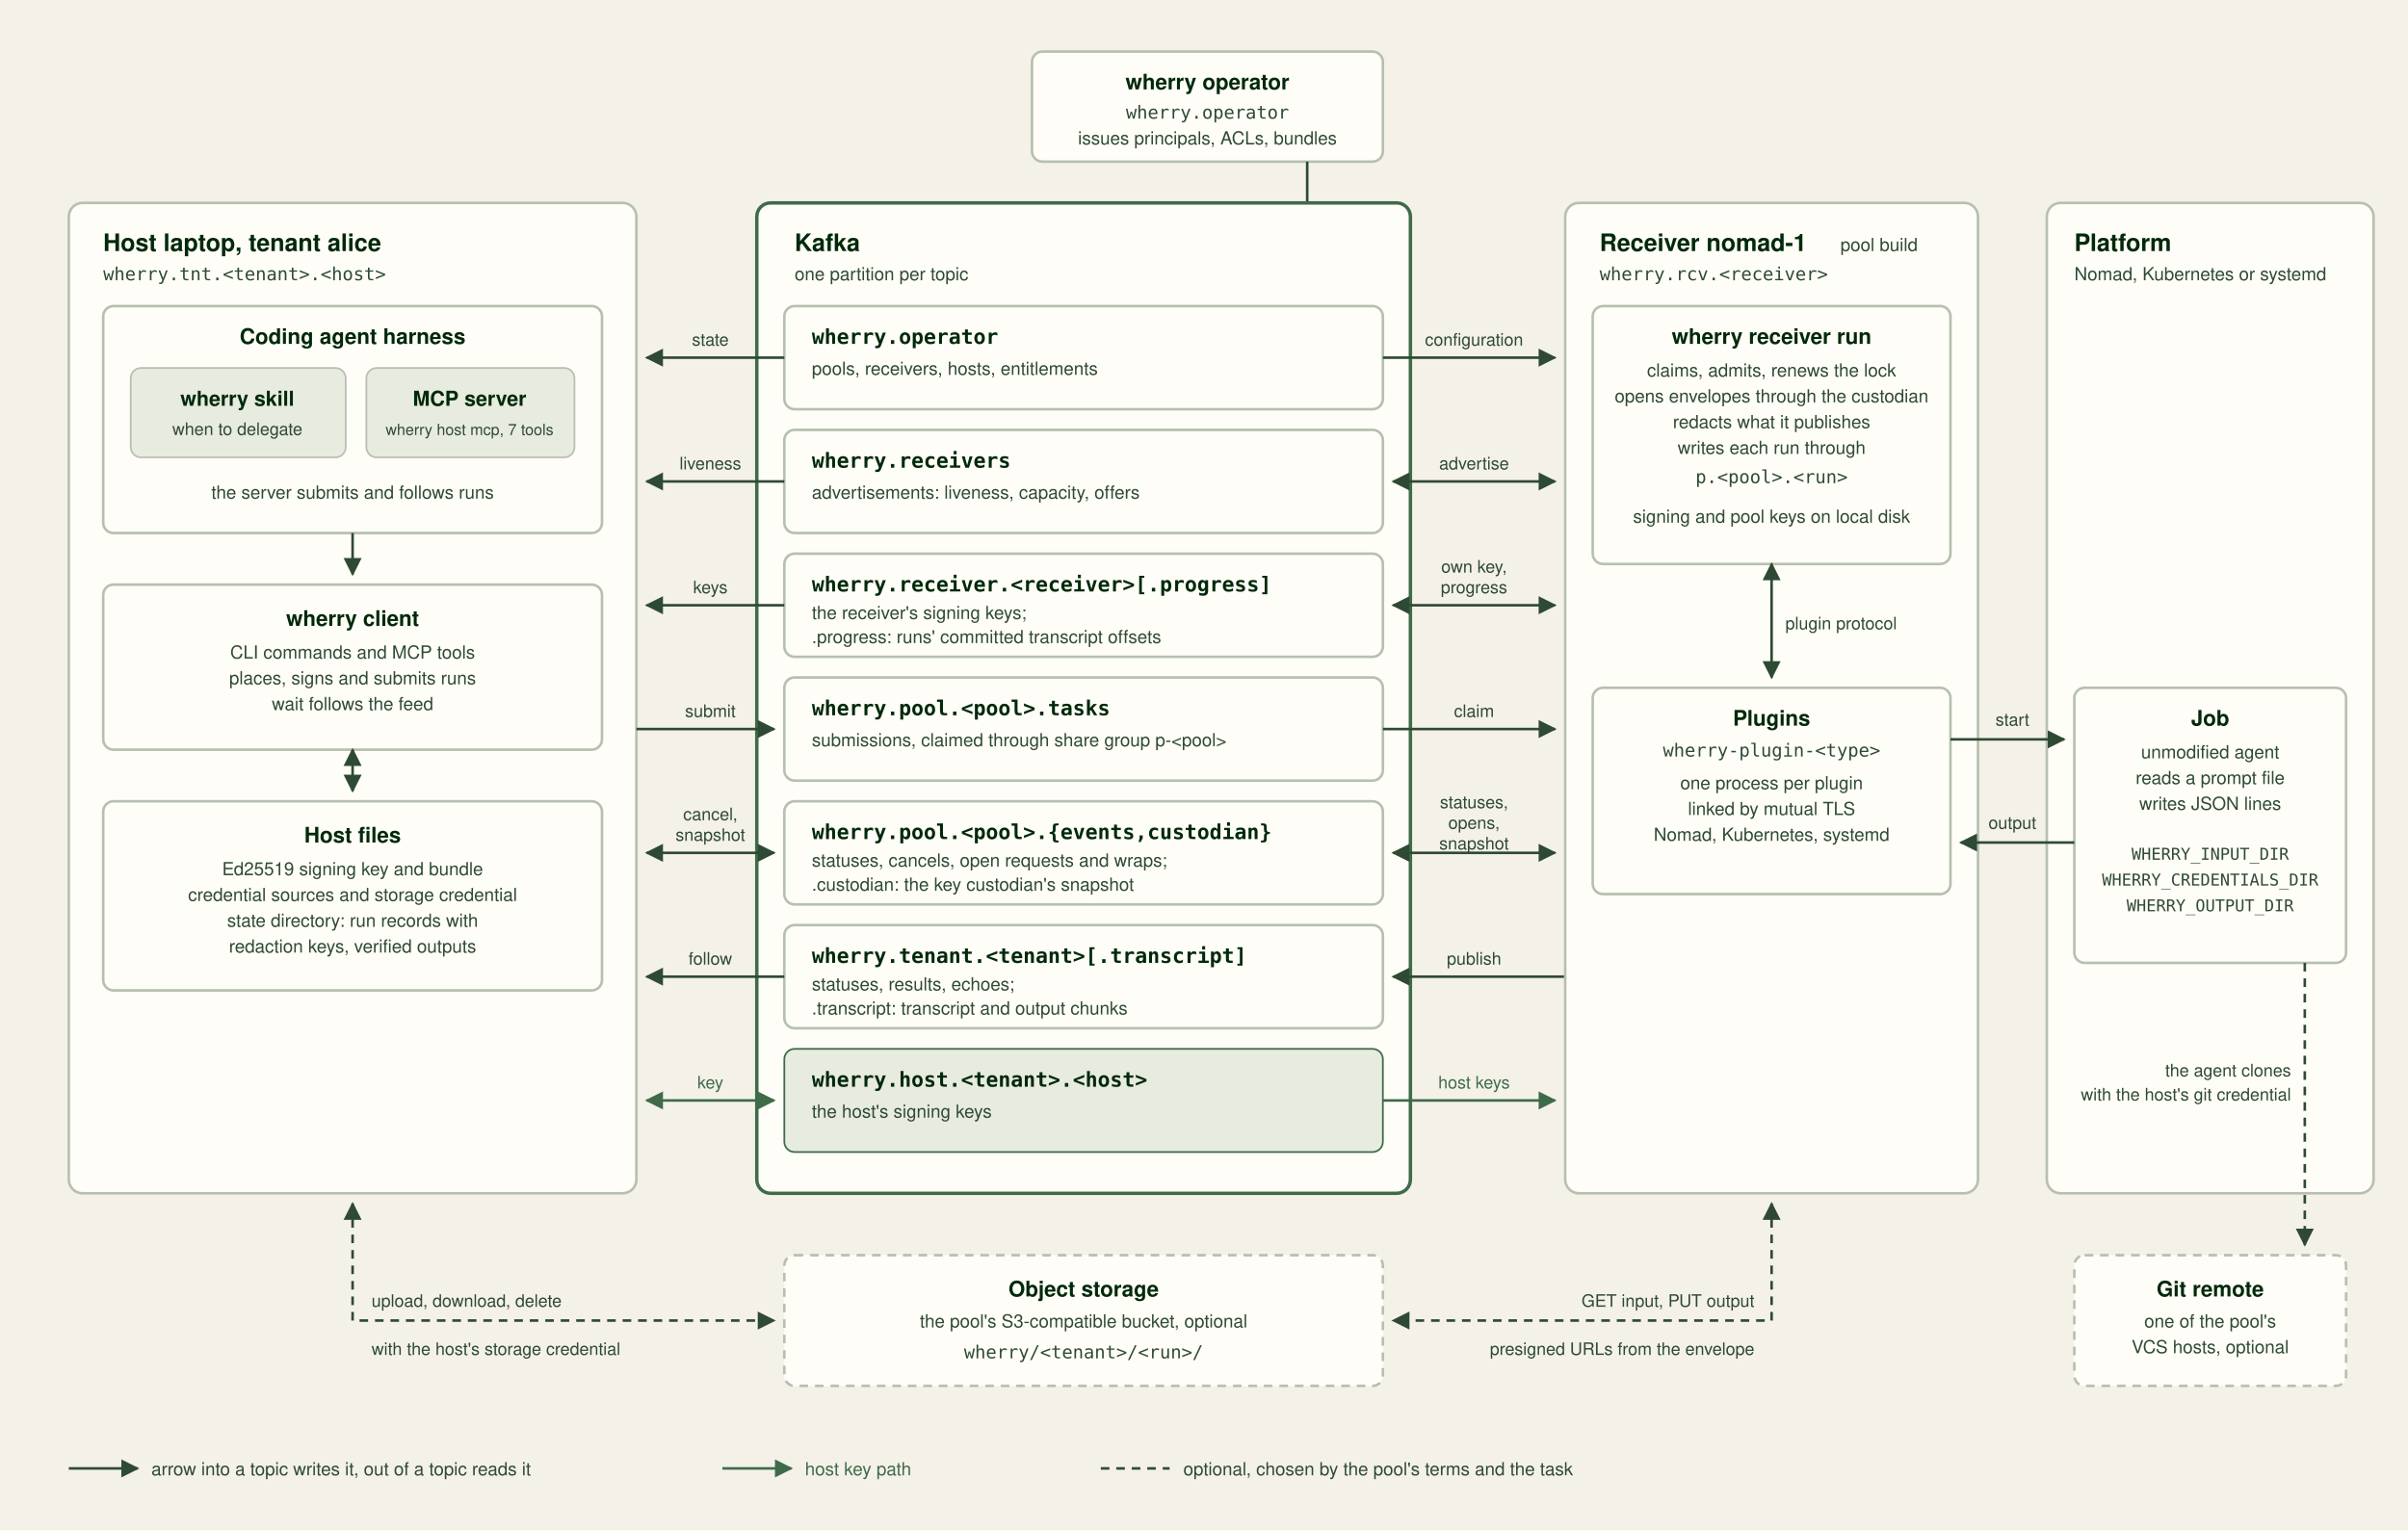
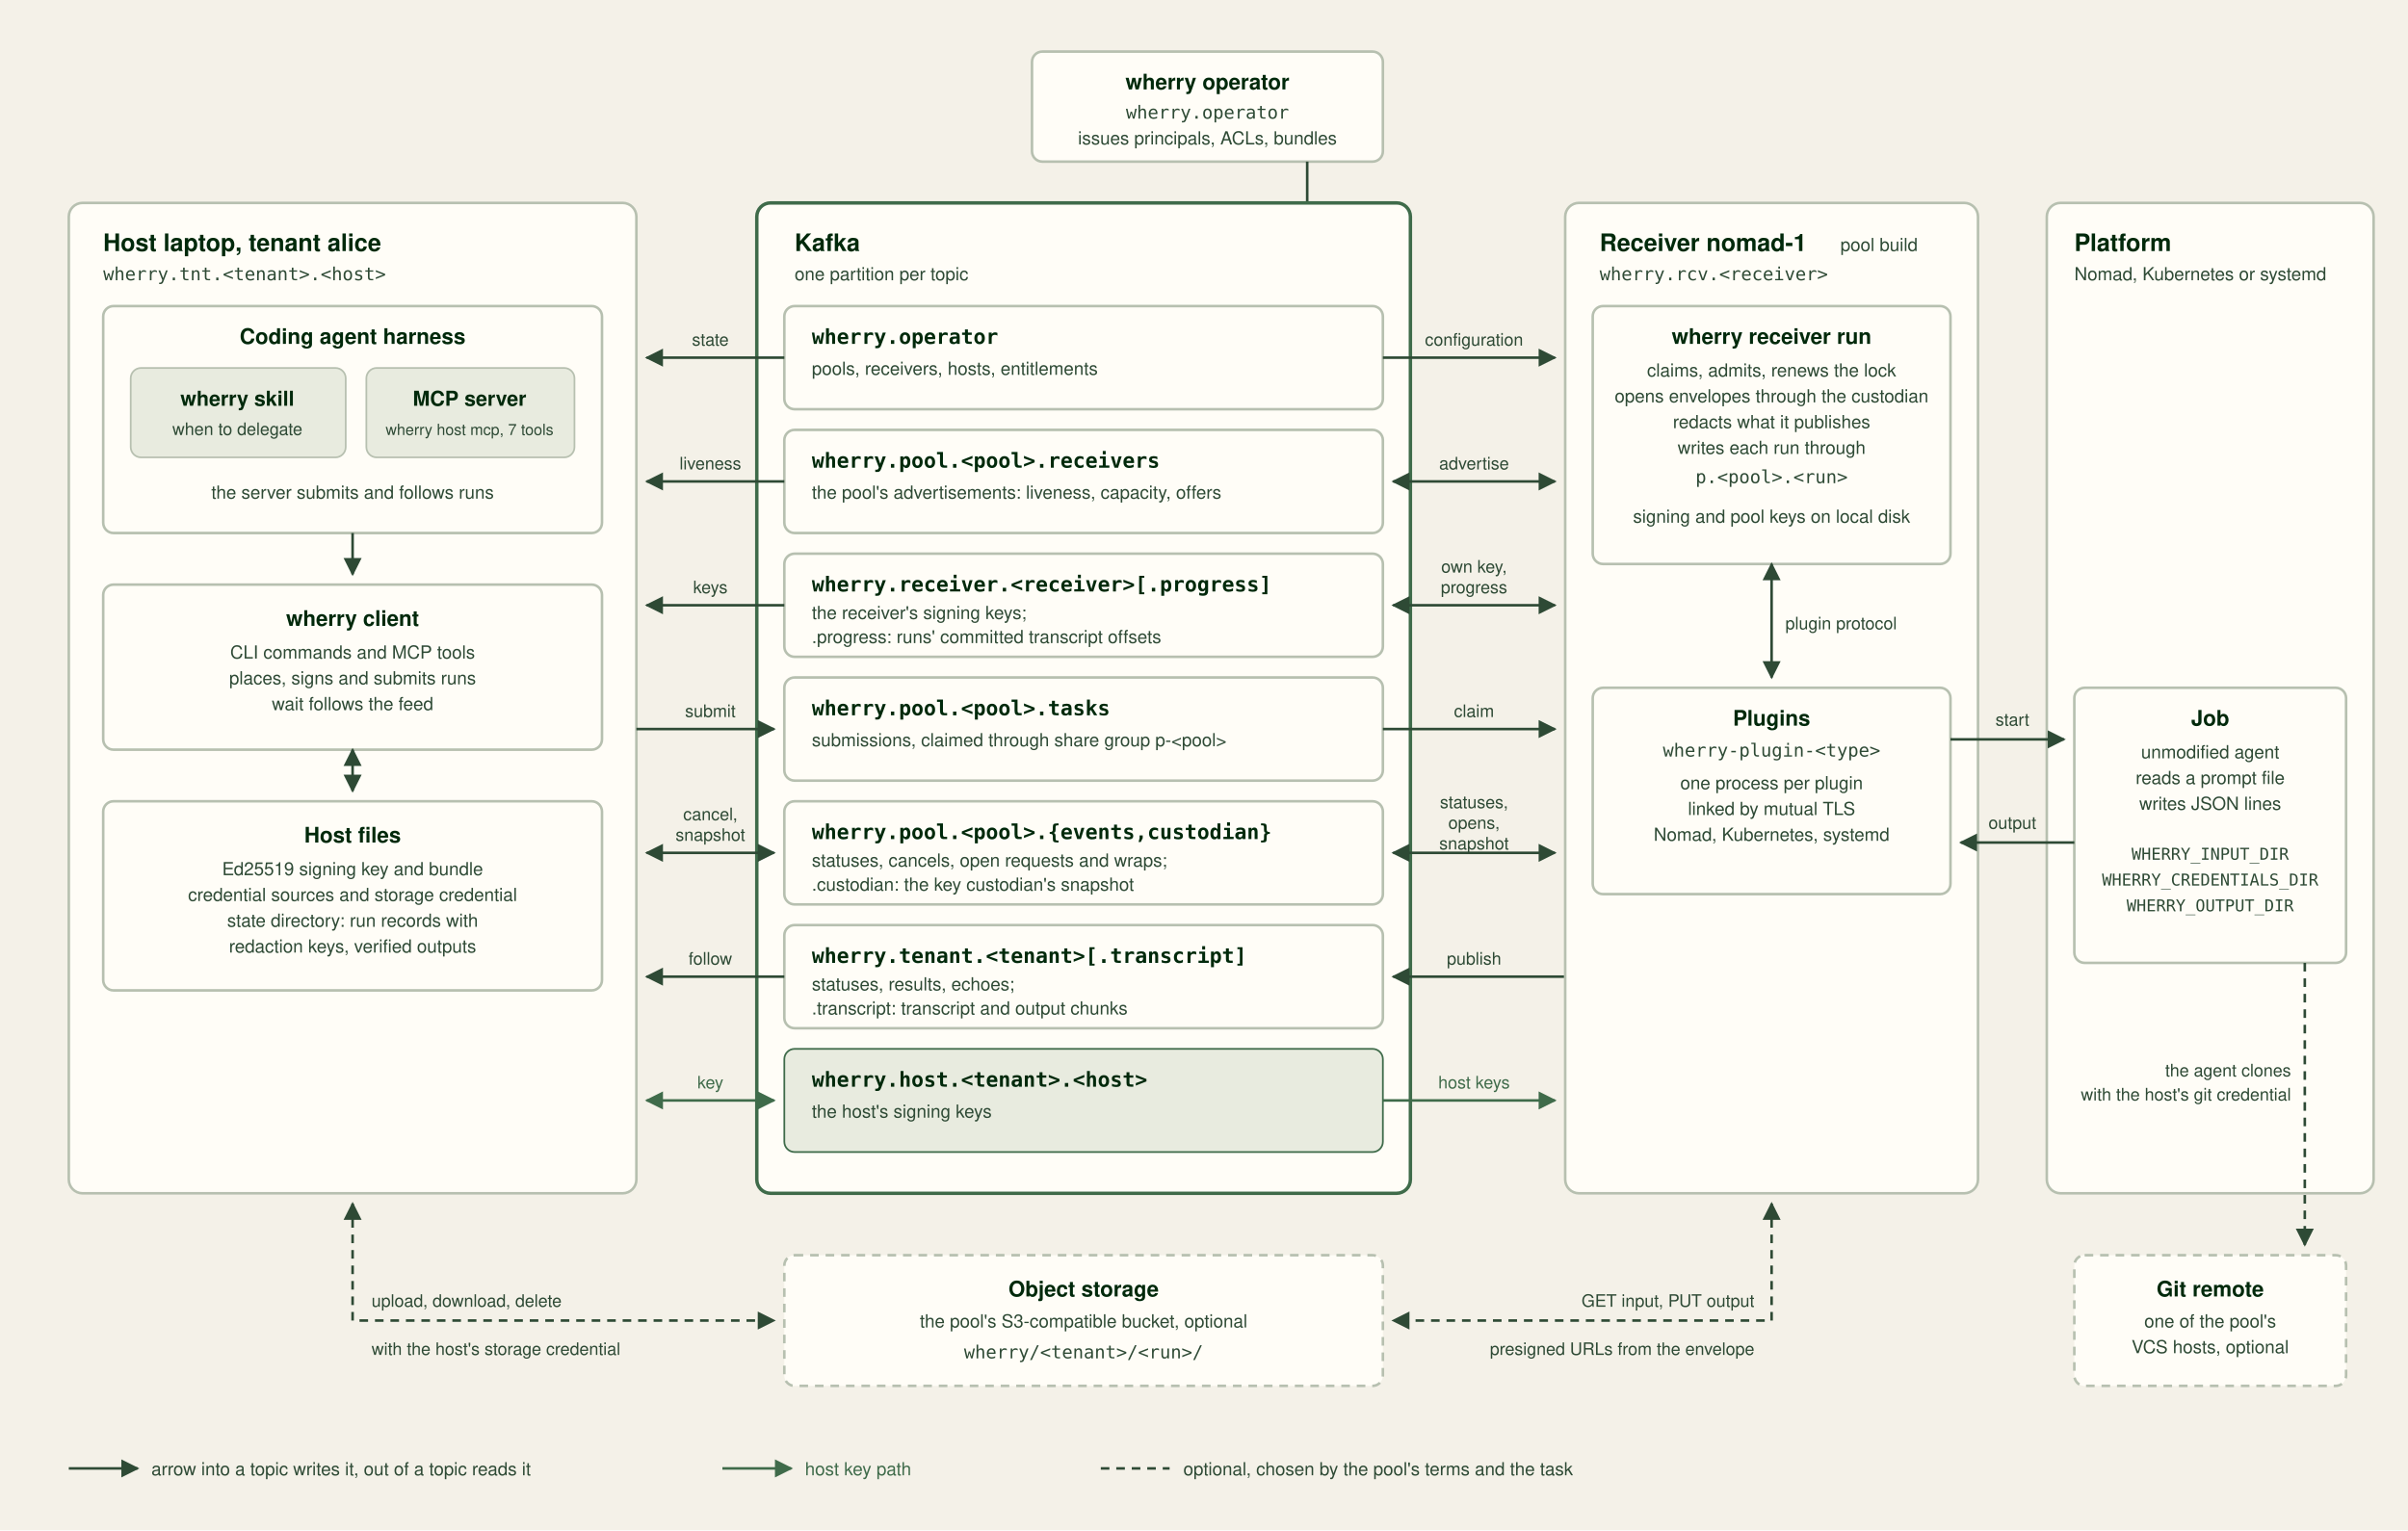
<svg xmlns="http://www.w3.org/2000/svg" viewBox="0 0 1400 890" font-family="Outfit, ui-sans-serif, system-ui, -apple-system, 'Segoe UI', Helvetica, Arial, sans-serif" role="img" aria-labelledby="title desc">
  <defs>
    <marker id="arrow" viewBox="0 0 10 10" refX="9" refY="5" markerWidth="7" markerHeight="7" orient="auto-start-reverse">
      <path d="M 0 0 L 10 5 L 0 10 z" fill="#2e4a35" />
    </marker>
    <marker id="arrow-key" viewBox="0 0 10 10" refX="9" refY="5" markerWidth="7" markerHeight="7" orient="auto-start-reverse">
      <path d="M 0 0 L 10 5 L 0 10 z" fill="#3f6b4a" />
    </marker>
  </defs>
  <rect width="1400" height="890" fill="#f4f1e8" />
  <rect x="600" y="30" width="204" height="64" rx="6" fill="#fffdf7" stroke="#b7c0b0" stroke-width="1.5" />
  <text x="702" y="52" text-anchor="middle" font-size="12.5" font-weight="600" fill="#00290b">wherry operator</text>
  <text x="702" y="69" text-anchor="middle" font-size="10.5" font-family="'IBM Plex Mono', ui-monospace, SFMono-Regular, Menlo, monospace" fill="#2e4a35">wherry.operator</text>
  <text x="702" y="84" text-anchor="middle" font-size="10.5" fill="#2e4a35">issues principals, ACLs, bundles</text>
  <path d="M 760 94 V 172" stroke="#2e4a35" stroke-width="1.5" fill="none" marker-end="url(#arrow)" />
  <rect x="40" y="118" width="330" height="576" rx="8" fill="#fffdf7" stroke="#b7c0b0" stroke-width="1.5" />
  <text x="60" y="146" font-size="14" font-weight="700" fill="#00290b">Host laptop, tenant alice</text>
  <text x="60" y="163" font-size="10.5" font-family="'IBM Plex Mono', ui-monospace, SFMono-Regular, Menlo, monospace" fill="#2e4a35">wherry.tnt.&lt;tenant&gt;.&lt;host&gt;</text>
  <g font-size="12.5" fill="#00290b">
    <rect x="60" y="178" width="290" height="132" rx="6" fill="#fffdf7" stroke="#b7c0b0" stroke-width="1.5" />
    <text x="205" y="200" text-anchor="middle" font-weight="600">Coding agent harness</text>
    <rect x="76" y="214" width="125" height="52" rx="6" fill="#e8ebdf" stroke="#b7c0b0" stroke-width="1" />
    <text x="138" y="236" text-anchor="middle" font-size="12" font-weight="600">wherry skill</text>
    <text x="138" y="253" text-anchor="middle" font-size="10" fill="#2e4a35">when to delegate</text>
    <rect x="213" y="214" width="121" height="52" rx="6" fill="#e8ebdf" stroke="#b7c0b0" stroke-width="1" />
    <text x="273" y="236" text-anchor="middle" font-size="12" font-weight="600">MCP server</text>
    <text x="273" y="253" text-anchor="middle" font-size="9" fill="#2e4a35">wherry host mcp, 7 tools</text>
    <text x="205" y="290" text-anchor="middle" font-size="10.5" fill="#2e4a35">the server submits and follows runs</text>
    <rect x="60" y="340" width="290" height="96" rx="6" fill="#fffdf7" stroke="#b7c0b0" stroke-width="1.5" />
    <text x="205" y="364" text-anchor="middle" font-weight="600">wherry client</text>
    <text x="205" y="383" text-anchor="middle" font-size="10.5" fill="#2e4a35">CLI commands and MCP tools</text>
    <text x="205" y="398" text-anchor="middle" font-size="10.5" fill="#2e4a35">places, signs and submits runs</text>
    <text x="205" y="413" text-anchor="middle" font-size="10.5" fill="#2e4a35">wait follows the feed</text>
    <rect x="60" y="466" width="290" height="110" rx="6" fill="#fffdf7" stroke="#b7c0b0" stroke-width="1.5" />
    <text x="205" y="490" text-anchor="middle" font-weight="600">Host files</text>
    <text x="205" y="509" text-anchor="middle" font-size="10.5" fill="#2e4a35">Ed25519 signing key and bundle</text>
    <text x="205" y="524" text-anchor="middle" font-size="10.5" fill="#2e4a35">credential sources and storage credential</text>
    <text x="205" y="539" text-anchor="middle" font-size="10.5" fill="#2e4a35">state directory: run records with</text>
    <text x="205" y="554" text-anchor="middle" font-size="10.5" fill="#2e4a35">redaction keys, verified outputs</text>
  </g>
  <path d="M 205 310 V 334" stroke="#2e4a35" stroke-width="1.5" fill="none" marker-end="url(#arrow)" />
  <path d="M 205 436 V 460" stroke="#2e4a35" stroke-width="1.5" fill="none" marker-start="url(#arrow)" marker-end="url(#arrow)" />
  <rect x="440" y="118" width="380" height="576" rx="8" fill="#fffdf7" stroke="#3f6b4a" stroke-width="2" />
  <text x="462" y="146" font-size="14" font-weight="700" fill="#00290b">Kafka</text>
  <text x="462" y="163" font-size="10.5" fill="#2e4a35">one partition per topic</text>
  <g font-size="10.5" fill="#2e4a35">
    <rect x="456" y="178" width="348" height="60" rx="6" fill="#fffdf7" stroke="#b7c0b0" stroke-width="1.5" />
    <text x="472" y="200" font-size="12" font-weight="600" font-family="'IBM Plex Mono', ui-monospace, SFMono-Regular, Menlo, monospace" fill="#00290b">wherry.operator</text>
    <text x="472" y="218">pools, receivers, hosts, entitlements</text>
    <rect x="456" y="250" width="348" height="60" rx="6" fill="#fffdf7" stroke="#b7c0b0" stroke-width="1.5" />
-     <text x="472" y="272" font-size="12" font-weight="600" font-family="'IBM Plex Mono', ui-monospace, SFMono-Regular, Menlo, monospace" fill="#00290b">wherry.receivers</text>
-     <text x="472" y="290">advertisements: liveness, capacity, offers</text>
+     <text x="472" y="272" font-size="12" font-weight="600" font-family="'IBM Plex Mono', ui-monospace, SFMono-Regular, Menlo, monospace" fill="#00290b">wherry.pool.&lt;pool&gt;.receivers</text>
+     <text x="472" y="290">the pool's advertisements: liveness, capacity, offers</text>
    <rect x="456" y="322" width="348" height="60" rx="6" fill="#fffdf7" stroke="#b7c0b0" stroke-width="1.5" />
    <text x="472" y="344" font-size="12" font-weight="600" font-family="'IBM Plex Mono', ui-monospace, SFMono-Regular, Menlo, monospace" fill="#00290b">wherry.receiver.&lt;receiver&gt;[.progress]</text>
    <text x="472" y="360">the receiver's signing keys;</text>
    <text x="472" y="374">.progress: runs' committed transcript offsets</text>
    <rect x="456" y="394" width="348" height="60" rx="6" fill="#fffdf7" stroke="#b7c0b0" stroke-width="1.5" />
    <text x="472" y="416" font-size="12" font-weight="600" font-family="'IBM Plex Mono', ui-monospace, SFMono-Regular, Menlo, monospace" fill="#00290b">wherry.pool.&lt;pool&gt;.tasks</text>
    <text x="472" y="434">submissions, claimed through share group p-&lt;pool&gt;</text>
    <rect x="456" y="466" width="348" height="60" rx="6" fill="#fffdf7" stroke="#b7c0b0" stroke-width="1.5" />
    <text x="472" y="488" font-size="12" font-weight="600" font-family="'IBM Plex Mono', ui-monospace, SFMono-Regular, Menlo, monospace" fill="#00290b">wherry.pool.&lt;pool&gt;.{events,custodian}</text>
    <text x="472" y="504">statuses, cancels, open requests and wraps;</text>
    <text x="472" y="518">.custodian: the key custodian's snapshot</text>
    <rect x="456" y="538" width="348" height="60" rx="6" fill="#fffdf7" stroke="#b7c0b0" stroke-width="1.5" />
    <text x="472" y="560" font-size="12" font-weight="600" font-family="'IBM Plex Mono', ui-monospace, SFMono-Regular, Menlo, monospace" fill="#00290b">wherry.tenant.&lt;tenant&gt;[.transcript]</text>
    <text x="472" y="576">statuses, results, echoes;</text>
    <text x="472" y="590">.transcript: transcript and output chunks</text>
    <rect x="456" y="610" width="348" height="60" rx="6" fill="#e8ebdf" stroke="#3f6b4a" stroke-width="1" />
    <text x="472" y="632" font-size="12" font-weight="600" font-family="'IBM Plex Mono', ui-monospace, SFMono-Regular, Menlo, monospace" fill="#00290b">wherry.host.&lt;tenant&gt;.&lt;host&gt;</text>
    <text x="472" y="650">the host's signing keys</text>
  </g>
  <g stroke="#2e4a35" stroke-width="1.5" fill="none">
    <path d="M 456 208 H 376" marker-end="url(#arrow)" />
    <path d="M 456 280 H 376" marker-end="url(#arrow)" />
    <path d="M 456 352 H 376" marker-end="url(#arrow)" />
    <path d="M 370 424 H 450" marker-end="url(#arrow)" />
    <path d="M 376 496 H 450" marker-start="url(#arrow)" marker-end="url(#arrow)" />
    <path d="M 456 568 H 376" marker-end="url(#arrow)" />
  </g>
  <path d="M 376 640 H 450" stroke="#3f6b4a" stroke-width="1.5" fill="none" marker-start="url(#arrow-key)" marker-end="url(#arrow-key)" />
  <g font-size="10" fill="#2e4a35" text-anchor="middle">
    <text x="413" y="201">state</text>
    <text x="413" y="273">liveness</text>
    <text x="413" y="345">keys</text>
    <text x="413" y="417">submit</text>
    <text x="413" y="477">cancel,</text>
    <text x="413" y="489">snapshot</text>
    <text x="413" y="561">follow</text>
    <text x="413" y="633" fill="#3f6b4a">key</text>
  </g>
  <g stroke="#2e4a35" stroke-width="1.5" fill="none">
    <path d="M 804 208 H 904" marker-end="url(#arrow)" />
    <path d="M 810 280 H 904" marker-start="url(#arrow)" marker-end="url(#arrow)" />
    <path d="M 810 352 H 904" marker-start="url(#arrow)" marker-end="url(#arrow)" />
    <path d="M 804 424 H 904" marker-end="url(#arrow)" />
    <path d="M 810 496 H 904" marker-start="url(#arrow)" marker-end="url(#arrow)" />
    <path d="M 910 568 H 810" marker-end="url(#arrow)" />
  </g>
  <path d="M 804 640 H 904" stroke="#3f6b4a" stroke-width="1.5" fill="none" marker-end="url(#arrow-key)" />
  <g font-size="10" fill="#2e4a35" text-anchor="middle">
    <text x="857" y="201">configuration</text>
    <text x="857" y="273">advertise</text>
    <text x="857" y="333">own key,</text>
    <text x="857" y="345">progress</text>
    <text x="857" y="417">claim</text>
    <text x="857" y="470">statuses,</text>
    <text x="857" y="482">opens,</text>
    <text x="857" y="494">snapshot</text>
    <text x="857" y="561">publish</text>
    <text x="857" y="633" fill="#3f6b4a">host keys</text>
  </g>
  <rect x="910" y="118" width="240" height="576" rx="8" fill="#fffdf7" stroke="#b7c0b0" stroke-width="1.5" />
  <text x="930" y="146" font-size="14" font-weight="700" fill="#00290b">Receiver nomad-1</text>
  <text x="1070" y="146" font-size="10.5" fill="#2e4a35">pool build</text>
  <text x="930" y="163" font-size="10.5" font-family="'IBM Plex Mono', ui-monospace, SFMono-Regular, Menlo, monospace" fill="#2e4a35">wherry.rcv.&lt;receiver&gt;</text>
  <g font-size="12.5" fill="#00290b">
    <rect x="926" y="178" width="208" height="150" rx="6" fill="#fffdf7" stroke="#b7c0b0" stroke-width="1.5" />
    <text x="1030" y="200" text-anchor="middle" font-weight="600">wherry receiver run</text>
    <text x="1030" y="219" text-anchor="middle" font-size="10.5" fill="#2e4a35">claims, admits, renews the lock</text>
    <text x="1030" y="234" text-anchor="middle" font-size="10.5" fill="#2e4a35">opens envelopes through the custodian</text>
    <text x="1030" y="249" text-anchor="middle" font-size="10.5" fill="#2e4a35">redacts what it publishes</text>
    <text x="1030" y="264" text-anchor="middle" font-size="10.5" fill="#2e4a35">writes each run through</text>
    <text x="1030" y="281" text-anchor="middle" font-size="10.5" font-family="'IBM Plex Mono', ui-monospace, SFMono-Regular, Menlo, monospace" fill="#2e4a35">p.&lt;pool&gt;.&lt;run&gt;</text>
    <text x="1030" y="304" text-anchor="middle" font-size="10.5" fill="#2e4a35">signing and pool keys on local disk</text>
    <rect x="926" y="400" width="208" height="120" rx="6" fill="#fffdf7" stroke="#b7c0b0" stroke-width="1.5" />
    <text x="1030" y="422" text-anchor="middle" font-weight="600">Plugins</text>
    <text x="1030" y="440" text-anchor="middle" font-size="10.5" font-family="'IBM Plex Mono', ui-monospace, SFMono-Regular, Menlo, monospace" fill="#2e4a35">wherry-plugin-&lt;type&gt;</text>
    <text x="1030" y="459" text-anchor="middle" font-size="10.5" fill="#2e4a35">one process per plugin</text>
    <text x="1030" y="474" text-anchor="middle" font-size="10.5" fill="#2e4a35">linked by mutual TLS</text>
    <text x="1030" y="489" text-anchor="middle" font-size="10.5" fill="#2e4a35">Nomad, Kubernetes, systemd</text>
  </g>
  <path d="M 1030 328 V 394" stroke="#2e4a35" stroke-width="1.5" fill="none" marker-start="url(#arrow)" marker-end="url(#arrow)" />
  <text x="1038" y="366" font-size="10" fill="#2e4a35">plugin protocol</text>
  <rect x="1190" y="118" width="190" height="576" rx="8" fill="#fffdf7" stroke="#b7c0b0" stroke-width="1.5" />
  <text x="1206" y="146" font-size="14" font-weight="700" fill="#00290b">Platform</text>
  <text x="1206" y="163" font-size="10.5" fill="#2e4a35">Nomad, Kubernetes or systemd</text>
  <rect x="1206" y="400" width="158" height="160" rx="6" fill="#fffdf7" stroke="#b7c0b0" stroke-width="1.5" />
  <text x="1285" y="422" text-anchor="middle" font-size="12.5" font-weight="600" fill="#00290b">Job</text>
  <text x="1285" y="441" text-anchor="middle" font-size="10.5" fill="#2e4a35">unmodified agent</text>
  <text x="1285" y="456" text-anchor="middle" font-size="10.5" fill="#2e4a35">reads a prompt file</text>
  <text x="1285" y="471" text-anchor="middle" font-size="10.5" fill="#2e4a35">writes JSON lines</text>
  <g font-size="9.5" font-family="'IBM Plex Mono', ui-monospace, SFMono-Regular, Menlo, monospace" fill="#2e4a35" text-anchor="middle">
    <text x="1285" y="500">WHERRY_INPUT_DIR</text>
    <text x="1285" y="515">WHERRY_CREDENTIALS_DIR</text>
    <text x="1285" y="530">WHERRY_OUTPUT_DIR</text>
  </g>
  <path d="M 1134 430 H 1200" stroke="#2e4a35" stroke-width="1.5" fill="none" marker-end="url(#arrow)" />
  <text x="1170" y="422" text-anchor="middle" font-size="10" fill="#2e4a35">start</text>
  <path d="M 1206 490 H 1140" stroke="#2e4a35" stroke-width="1.5" fill="none" marker-end="url(#arrow)" />
  <text x="1170" y="482" text-anchor="middle" font-size="10" fill="#2e4a35">output</text>
  <rect x="456" y="730" width="348" height="76" rx="6" fill="#fffdf7" stroke="#b7c0b0" stroke-width="1.5" stroke-dasharray="5 4" />
  <text x="630" y="754" text-anchor="middle" font-size="12.5" font-weight="600" fill="#00290b">Object storage</text>
  <text x="630" y="772" text-anchor="middle" font-size="10.5" fill="#2e4a35">the pool's S3-compatible bucket, optional</text>
  <text x="630" y="790" text-anchor="middle" font-size="10.5" font-family="'IBM Plex Mono', ui-monospace, SFMono-Regular, Menlo, monospace" fill="#2e4a35">wherry/&lt;tenant&gt;/&lt;run&gt;/</text>
  <path d="M 205 700 V 768 H 450" stroke="#2e4a35" stroke-width="1.5" fill="none" stroke-dasharray="5 4" marker-start="url(#arrow)" marker-end="url(#arrow)" />
  <text x="216" y="760" font-size="10" fill="#2e4a35">upload, download, delete</text>
  <text x="216" y="788" font-size="10" fill="#2e4a35">with the host's storage credential</text>
  <path d="M 1030 700 V 768 H 810" stroke="#2e4a35" stroke-width="1.5" fill="none" stroke-dasharray="5 4" marker-start="url(#arrow)" marker-end="url(#arrow)" />
  <text x="1020" y="760" text-anchor="end" font-size="10" fill="#2e4a35">GET input, PUT output</text>
  <text x="1020" y="788" text-anchor="end" font-size="10" fill="#2e4a35">presigned URLs from the envelope</text>
  <rect x="1206" y="730" width="158" height="76" rx="6" fill="#fffdf7" stroke="#b7c0b0" stroke-width="1.5" stroke-dasharray="5 4" />
  <text x="1285" y="754" text-anchor="middle" font-size="12.5" font-weight="600" fill="#00290b">Git remote</text>
  <text x="1285" y="772" text-anchor="middle" font-size="10.5" fill="#2e4a35">one of the pool's</text>
  <text x="1285" y="787" text-anchor="middle" font-size="10.5" fill="#2e4a35">VCS hosts, optional</text>
  <path d="M 1340 560 V 724" stroke="#2e4a35" stroke-width="1.5" fill="none" stroke-dasharray="5 4" marker-end="url(#arrow)" />
  <text x="1332" y="626" text-anchor="end" font-size="10" fill="#2e4a35">the agent clones</text>
  <text x="1332" y="640" text-anchor="end" font-size="10" fill="#2e4a35">with the host's git credential</text>
  <g font-size="10.5" fill="#2e4a35">
    <line x1="40" y1="854" x2="80" y2="854" stroke="#2e4a35" stroke-width="1.5" marker-end="url(#arrow)" />
    <text x="88" y="858">arrow into a topic writes it, out of a topic reads it</text>
    <line x1="420" y1="854" x2="460" y2="854" stroke="#3f6b4a" stroke-width="1.5" marker-end="url(#arrow-key)" />
    <text x="468" y="858" fill="#3f6b4a">host key path</text>
    <line x1="640" y1="854" x2="680" y2="854" stroke="#2e4a35" stroke-width="1.5" stroke-dasharray="5 4" />
    <text x="688" y="858">optional, chosen by the pool's terms and the task</text>
  </g>
</svg>
